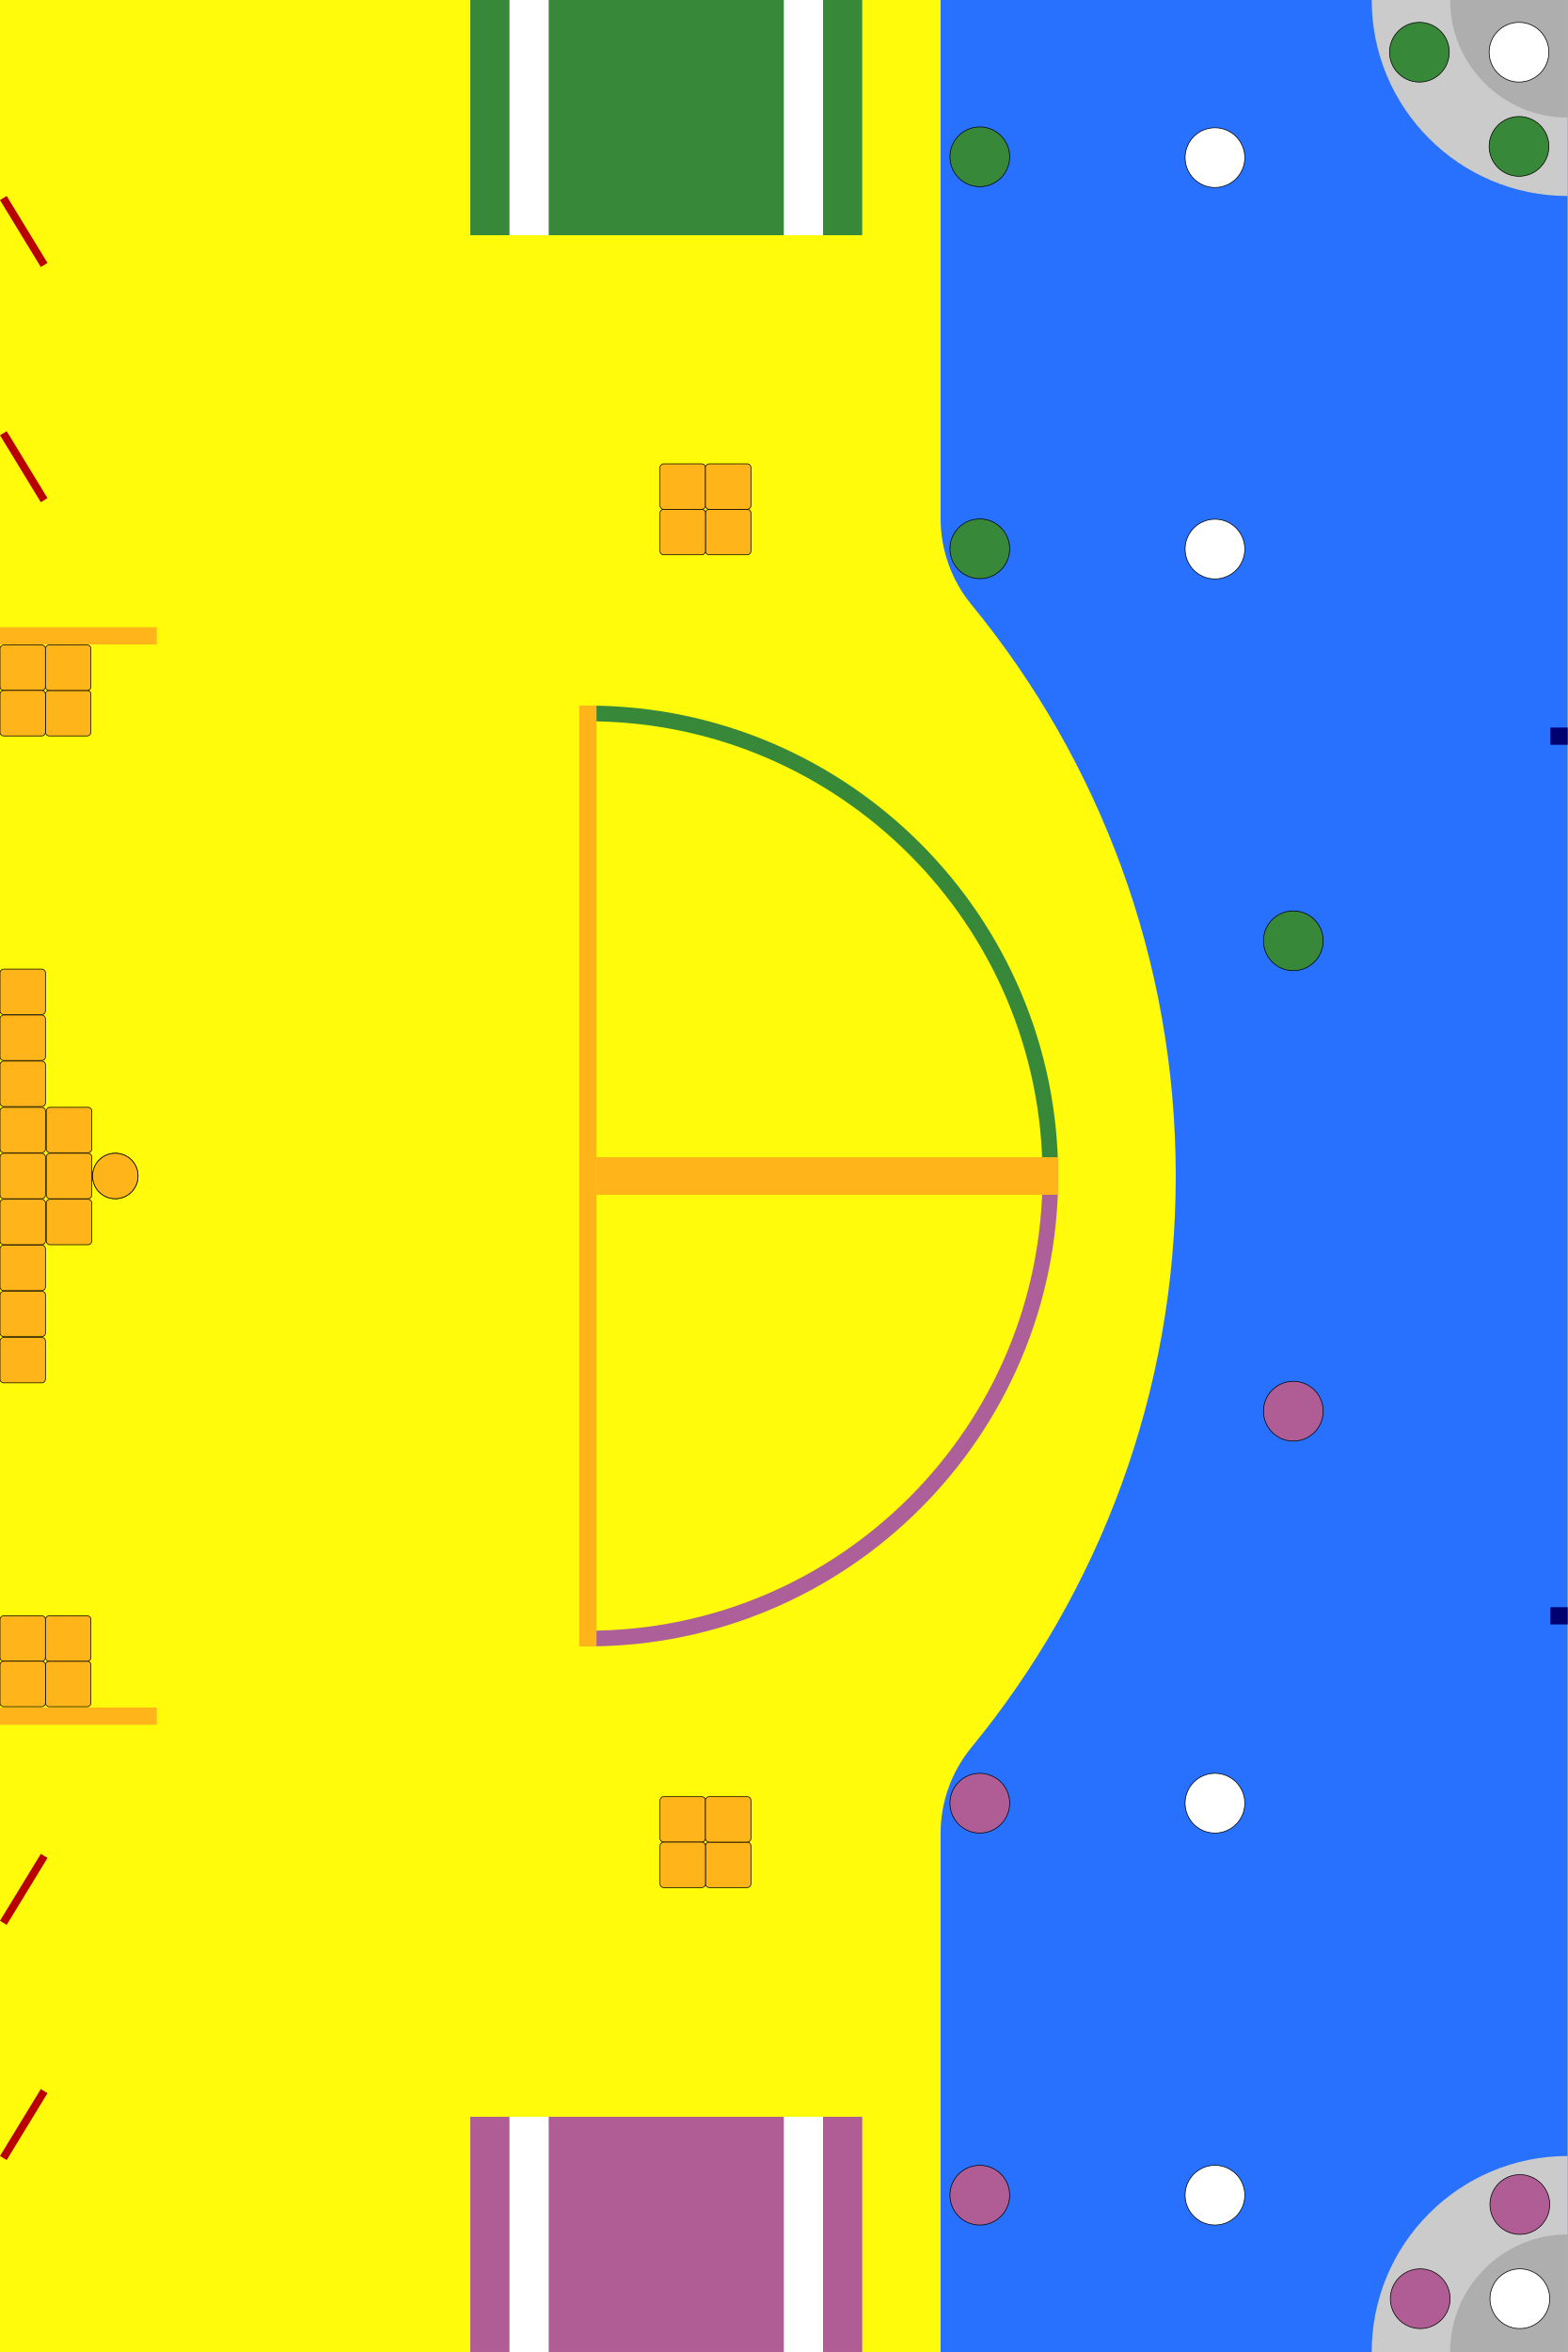
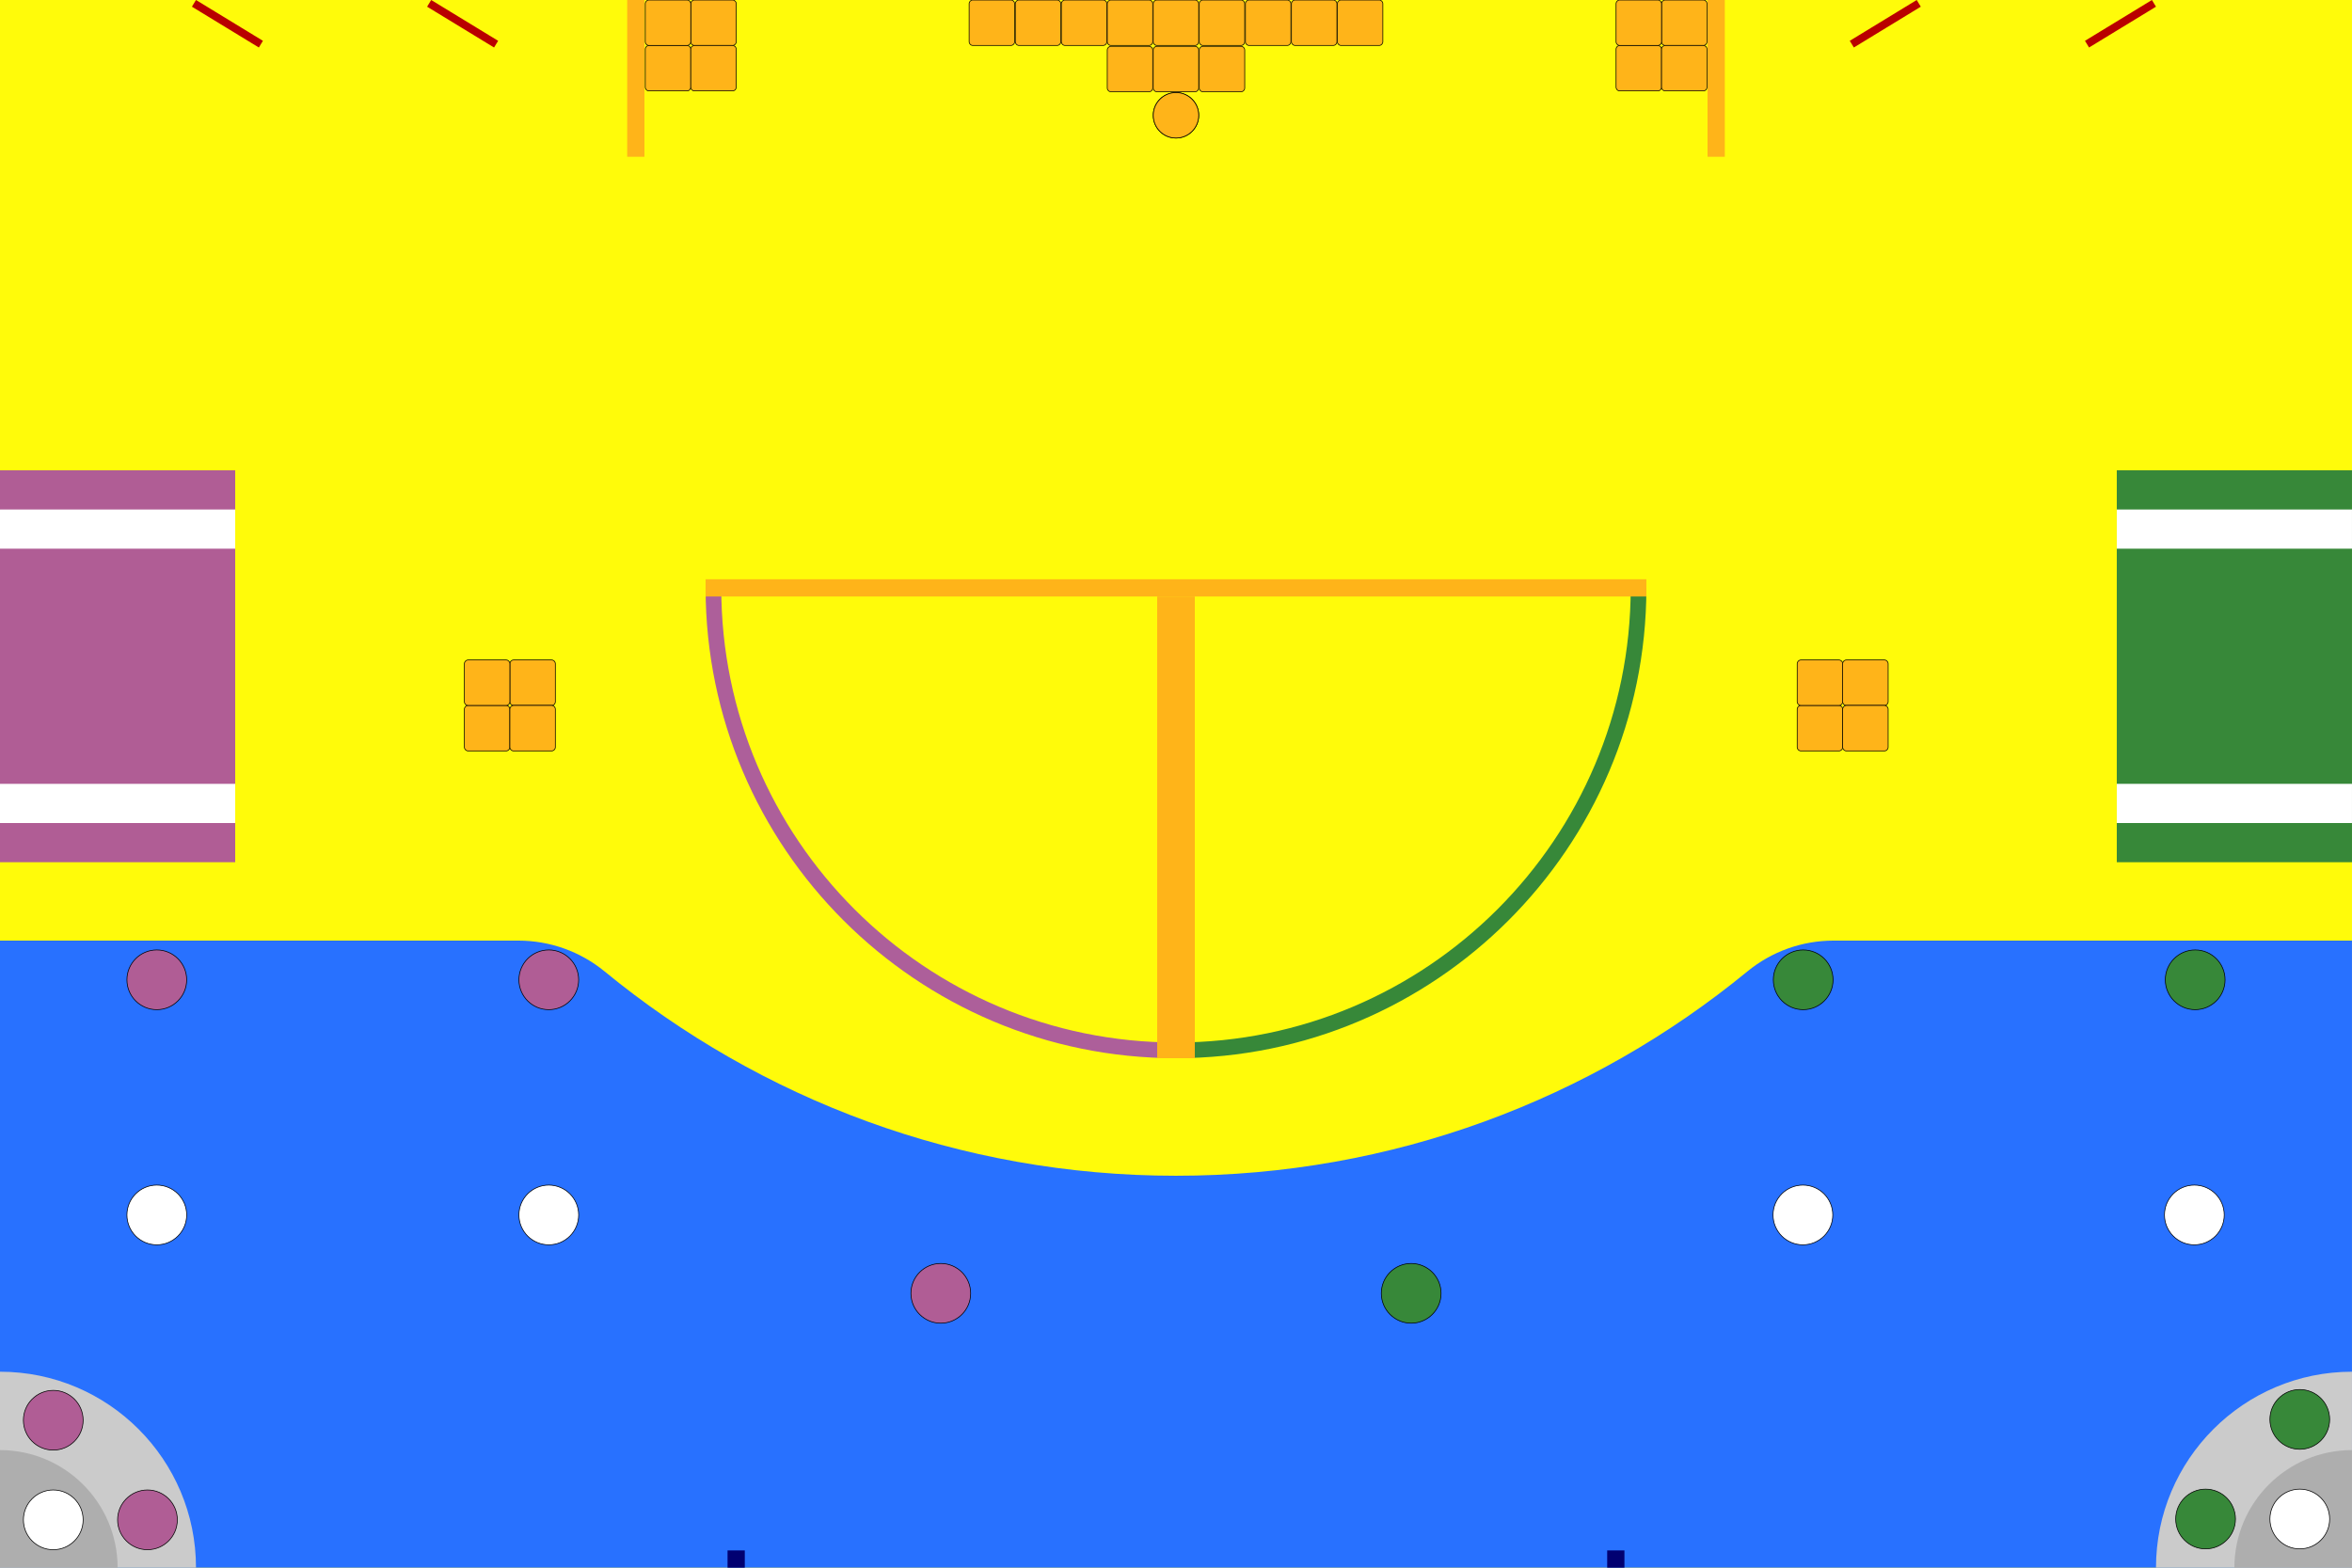
- <svg xmlns="http://www.w3.org/2000/svg" width="100%" height="100%" viewBox="0 0 5670 8504" version="1.1" xml:space="preserve" style="fill-rule:evenodd;clip-rule:evenodd;stroke-linecap:round;stroke-linejoin:round;stroke-miterlimit:1.414;">
-   <rect id="sable" x="0" y="0" width="5669.29" height="8503.94" style="fill:#fffb0a;" />
-   <path id="mer" d="M3512.87,2185.81c-71.965,-87.72 -111.296,-197.674 -111.296,-311.137c-0.002,-503.415 -0.002,-1874.67 -0.002,-1874.67l2267.72,0l0,8503.94l-2267.72,0c0,0 0,-1371.26 0,-1874.67c0,-113.463 39.331,-223.417 111.296,-311.138c461.789,-562.574 739.098,-1282.24 739.098,-2066.16c0,-783.921 -277.309,-1503.58 -739.096,-2066.16Z" style="fill:#2871ff;" />
+ <svg xmlns="http://www.w3.org/2000/svg" width="100%" height="100%" viewBox="0 0 8504 5670" version="1.1" xml:space="preserve" style="fill-rule:evenodd;clip-rule:evenodd;stroke-linecap:round;stroke-linejoin:round;stroke-miterlimit:1.414;">
+   <path id="sable" d="M8503.94,5669.29l0,-5669.29l-8503.94,0l0,5669.29l8503.94,0Z" style="fill:#fffb0a;" />
+   <path id="mer" d="M6318.13,3512.87c87.72,-71.965 197.674,-111.296 311.137,-111.296c503.415,-0.002 1874.67,-0.002 1874.67,-0.002l0,2267.72l-8503.94,0l0,-2267.72c0,0 1371.26,0 1874.67,0c113.463,0 223.417,39.331 311.138,111.296c562.574,461.789 1282.24,739.098 2066.16,739.098c783.921,0 1503.58,-277.309 2066.16,-739.096l0.005,0Z" style="fill:#2871ff;" />
  <g id="serviette violette">
-     <rect x="1700.79" y="7653.54" width="1417.32" height="850.394" style="fill:#b05d95;" />
-     <rect x="1842.52" y="7653.54" width="141.732" height="850.394" style="fill:#fff;" />
-     <rect x="2834.65" y="7653.54" width="141.732" height="850.394" style="fill:#fff;" />
+     <path d="M850.403,3118.11l0,-1417.32l-850.394,0l0,1417.32l850.394,0Z" style="fill:#b05d95;" />
+     <path d="M850.403,1984.25l0,-141.732l-850.394,0l0,141.732l850.394,0Z" style="fill:#fff;" />
+     <path d="M850.403,2976.38l0,-141.732l-850.394,0l0,141.732l850.394,0Z" style="fill:#fff;" />
  </g>
  <g id="serviette verte">
-     <rect x="1700.79" y="0" width="1417.32" height="850.394" style="fill:#378839;" />
-     <rect x="1842.52" y="0" width="141.732" height="850.394" style="fill:#fff;" />
-     <rect x="2834.65" y="0" width="141.732" height="850.394" style="fill:#fff;" />
+     <path d="M8503.94,3118.11l0,-1417.32l-850.394,0l0,1417.32l850.394,0Z" style="fill:#378839;" />
+     <path d="M8503.94,1984.25l0,-141.732l-850.394,0l0,141.732l850.394,0Z" style="fill:#fff;" />
+     <path d="M8503.94,2976.38l0,-141.732l-850.394,0l0,141.732l850.394,0Z" style="fill:#fff;" />
  </g>
-   <rect x="0" y="6173.86" width="566.929" height="62.362" style="fill:#ffb419;" />
-   <rect x="0" y="2267.72" width="566.929" height="62.362" style="fill:#ffb419;" />
+   <path d="M2330.08,566.929l0,-566.929l-62.362,0l0,566.929l62.362,0Z" style="fill:#ffb419;" />
+   <path d="M6236.22,566.929l0,-566.929l-62.362,0l0,566.929l62.362,0Z" style="fill:#ffb419;" />
  <g id="zone chateau">
-     <path d="M3770.08,4251.97c0,-907.401 -736.694,-1644.09 -1644.1,-1644.1l0,-56.693l2.75,0.002c937.428,1.487 1698.04,763.012 1698.04,1700.79l-56.693,0Z" style="fill:#378839;" />
-     <path d="M3770.08,4251.97l56.693,0c-0.051,937.824 -760.641,1699.3 -1698.04,1700.79l-2.75,0.002l0,-56.693c907.371,-0.001 1644.05,-736.645 1644.1,-1644.09Z" style="fill:#ad5f9a;" />
-     <rect x="2094.8" y="2551.18" width="62.362" height="3401.58" style="fill:#ffb419;" />
-     <rect x="2157.16" y="4183.94" width="1669.61" height="136.063" style="fill:#ffb419;" />
+     <path d="M4251.97,3770.08c907.401,0 1644.09,-736.694 1644.1,-1644.1l56.693,0l-0.002,2.75c-1.487,937.428 -763.012,1698.04 -1700.79,1698.04l0,-56.693l-0.001,0.003Z" style="fill:#378839;" />
+     <path d="M4251.97,3770.08l0,56.693c-937.824,-0.051 -1699.3,-760.641 -1700.79,-1698.04l-0.002,-2.75l56.693,0c0.001,907.371 736.645,1644.05 1644.09,1644.1l0.009,-0.003Z" style="fill:#ad5f9a;" />
+     <path d="M5952.76,2157.16l0,-62.362l-3401.58,0l0,62.362l3401.58,0Z" style="fill:#ffb419;" />
+     <path d="M4320,3826.77l0,-1669.61l-136.063,0l0,1669.61l136.063,0Z" style="fill:#ffb419;" />
  </g>
  <g id="rochers">
-     <path d="M5669.29,0l0,708.661c-391.121,0 -708.661,-317.54 -708.661,-708.661l708.661,0Z" style="fill:#cbcbcb;" />
-     <path d="M5669.29,0l0,425.197c-234.672,0 -425.197,-190.524 -425.197,-425.197l425.197,0Z" style="fill:#aeaeae;" />
-     <circle cx="5493.29" cy="529.339" r="108" style="fill:#378839;stroke-width:2.5px;stroke:#000;" />
-     <circle cx="5133.09" cy="188.74" r="108" style="fill:#378839;stroke-width:2.5px;stroke:#000;" />
-     <circle cx="5493.29" cy="188.74" r="108" style="fill:#fff;stroke-width:2.5px;stroke:#000;" />
+     <path d="M8503.94,5669.29l-708.661,0c0,-391.121 317.54,-708.661 708.661,-708.661l0,708.661Z" style="fill:#cbcbcb;" />
+     <path d="M8503.94,5669.29l-425.197,0c0,-234.672 190.524,-425.197 425.197,-425.197l0,425.197Z" style="fill:#aeaeae;" />
+     <path d="M8082.6,5493.29c0,59.607 -48.393,108 -108,108c-59.607,0 -108,-48.393 -108,-108c0,-59.607 48.393,-108 108,-108c59.607,0 108,48.393 108,108Z" style="fill:#378839;stroke-width:2.5px;stroke:#000;" />
+     <path d="M8423.2,5133.09c0,59.607 -48.393,108 -108,108c-59.607,0 -108,-48.393 -108,-108c0,-59.607 48.393,-108 108,-108c59.607,0 108,48.393 108,108Z" style="fill:#378839;stroke-width:2.5px;stroke:#000;" />
+     <path d="M8423.2,5493.29c0,59.607 -48.393,108 -108,108c-59.607,0 -108,-48.393 -108,-108c0,-59.607 48.393,-108 108,-108c59.607,0 108,48.393 108,108Z" style="fill:#fff;stroke-width:2.5px;stroke:#000;" />
  </g>
  <g id="rochers1">
-     <path d="M5669.29,8503.94l0,-708.661c-391.121,0 -708.661,317.54 -708.661,708.661l708.661,0Z" style="fill:#cbcbcb;" />
-     <path d="M5669.29,8503.94l0,-425.197c-234.672,0 -425.197,190.524 -425.197,425.197l425.197,0Z" style="fill:#aeaeae;" />
-     <circle cx="5496.29" cy="7970.74" r="108" style="fill:#b05d95;stroke-width:2.5px;stroke:#000;" />
-     <circle cx="5136.09" cy="8311.34" r="108" style="fill:#b05d95;stroke-width:2.5px;stroke:#000;" />
-     <circle cx="5496.29" cy="8311.34" r="108" style="fill:#fff;stroke-width:2.5px;stroke:#000;" />
+     <path d="M0.003,5669.29l708.661,0c0,-391.121 -317.54,-708.661 -708.661,-708.661l0,708.661Z" style="fill:#cbcbcb;" />
+     <path d="M0.003,5669.29l425.197,0c0,-234.672 -190.524,-425.197 -425.197,-425.197l0,425.197Z" style="fill:#aeaeae;" />
+     <path d="M641.203,5496.29c0,59.607 -48.393,108 -108,108c-59.607,0 -108,-48.393 -108,-108c0,-59.607 48.393,-108 108,-108c59.607,0 108,48.393 108,108Z" style="fill:#b05d95;stroke-width:2.5px;stroke:#000;" />
+     <path d="M300.603,5136.09c0,59.607 -48.393,108 -108,108c-59.607,0 -108,-48.393 -108,-108c0,-59.607 48.393,-108 108,-108c59.607,0 108,48.393 108,108Z" style="fill:#b05d95;stroke-width:2.5px;stroke:#000;" />
+     <path d="M300.603,5496.29c0,59.607 -48.393,108 -108,108c-59.607,0 -108,-48.393 -108,-108c0,-59.607 48.393,-108 108,-108c59.607,0 108,48.393 108,108Z" style="fill:#fff;stroke-width:2.5px;stroke:#000;" />
  </g>
-   <rect x="5606.93" y="5811.02" width="62.362" height="62.362" style="fill:#010071;" />
-   <rect x="5606.93" y="2630.55" width="62.362" height="62.362" style="fill:#010071;" />
+   <path d="M2692.92,5669.29l0,-62.362l-62.362,0l0,62.362l62.362,0Z" style="fill:#010071;" />
+   <path d="M5873.39,5669.29l0,-62.362l-62.362,0l0,62.362l62.362,0Z" style="fill:#010071;" />
  <g id="portes">
-     <path d="M171.783,7568.02l-24.202,-14.758l-147.581,242.017l24.202,14.758l147.581,-242.017Z" style="fill:#b90000;" />
-     <path d="M171.783,6717.62l-24.202,-14.758l-147.581,242.016l24.202,14.758l147.581,-242.016Z" style="fill:#b90000;" />
+     <path d="M935.923,171.783l14.758,-24.202l-242.017,-147.581l-14.758,24.202l242.017,147.581Z" style="fill:#b90000;" />
+     <path d="M1786.32,171.783l14.758,-24.202l-242.016,-147.581l-14.758,24.202l242.016,147.581Z" style="fill:#b90000;" />
  </g>
  <g id="cubes">
    <g id="cubes1">
-       <path d="M164.409,5855.54c0,-7.474 -6.068,-13.542 -13.542,-13.542l-137.325,0c-7.474,0 -13.542,6.068 -13.542,13.542l0,137.325c0,7.474 6.068,13.542 13.542,13.542l137.325,0c7.474,0 13.542,-6.068 13.542,-13.542l0,-137.325Z" style="fill:#ffb419;stroke-width:2.5px;stroke:#000;" />
-       <path d="M328.819,6019.95c0,-7.474 -6.068,-13.542 -13.542,-13.542l-137.326,0c-7.474,0 -13.542,6.068 -13.542,13.542l0,137.326c0,7.474 6.068,13.542 13.542,13.542l137.326,0c7.474,0 13.542,-6.068 13.542,-13.542l0,-137.326Z" style="fill:#ffb419;stroke-width:2.5px;stroke:#000;" />
-       <path d="M164.409,6019.95c0,-7.474 -6.068,-13.542 -13.542,-13.542l-137.325,0c-7.474,0 -13.542,6.068 -13.542,13.542l0,137.326c0,7.474 6.068,13.542 13.542,13.542l137.325,0c7.474,0 13.542,-6.068 13.542,-13.542l0,-137.326Z" style="fill:#ffb419;stroke-width:2.5px;stroke:#000;" />
-       <path d="M328.819,5855.54c0,-7.474 -6.068,-13.542 -13.542,-13.542l-137.326,0c-7.474,0 -13.542,6.068 -13.542,13.542l0,137.325c0,7.474 6.068,13.542 13.542,13.542l137.326,0c7.474,0 13.542,-6.068 13.542,-13.542l0,-137.325Z" style="fill:#ffb419;stroke-width:2.5px;stroke:#000;" />
+       <path d="M2648.4,164.409c7.474,0 13.542,-6.068 13.542,-13.542l0,-137.325c0,-7.474 -6.068,-13.542 -13.542,-13.542l-137.325,0c-7.474,0 -13.542,6.068 -13.542,13.542l0,137.325c0,7.474 6.068,13.542 13.542,13.542l137.325,0Z" style="fill:#ffb419;stroke-width:2.5px;stroke:#000;" />
+       <path d="M2483.99,328.819c7.474,0 13.542,-6.068 13.542,-13.542l0,-137.326c0,-7.474 -6.068,-13.542 -13.542,-13.542l-137.326,0c-7.474,0 -13.542,6.068 -13.542,13.542l0,137.326c0,7.474 6.068,13.542 13.542,13.542l137.326,0Z" style="fill:#ffb419;stroke-width:2.5px;stroke:#000;" />
+       <path d="M2483.99,164.409c7.474,0 13.542,-6.068 13.542,-13.542l0,-137.325c0,-7.474 -6.068,-13.542 -13.542,-13.542l-137.326,0c-7.474,0 -13.542,6.068 -13.542,13.542l0,137.325c0,7.474 6.068,13.542 13.542,13.542l137.326,0Z" style="fill:#ffb419;stroke-width:2.5px;stroke:#000;" />
+       <path d="M2648.4,328.819c7.474,0 13.542,-6.068 13.542,-13.542l0,-137.326c0,-7.474 -6.068,-13.542 -13.542,-13.542l-137.325,0c-7.474,0 -13.542,6.068 -13.542,13.542l0,137.326c0,7.474 6.068,13.542 13.542,13.542l137.325,0Z" style="fill:#ffb419;stroke-width:2.5px;stroke:#000;" />
    </g>
    <g id="cubes2">
-       <path d="M2551.18,1690.65c0,-7.474 -6.068,-13.542 -13.542,-13.542l-137.325,0c-7.474,0 -13.542,6.068 -13.542,13.542l0,137.326c0,7.474 6.068,13.542 13.542,13.542l137.325,0c7.474,0 13.542,-6.068 13.542,-13.542l0,-137.326Z" style="fill:#ffb419;stroke-width:2.5px;stroke:#000;" />
-       <path d="M2715.59,1855.06c0,-7.474 -6.068,-13.542 -13.542,-13.542l-137.326,0c-7.474,0 -13.542,6.068 -13.542,13.542l0,137.325c0,7.474 6.068,13.542 13.542,13.542l137.326,0c7.474,0 13.542,-6.068 13.542,-13.542l0,-137.325Z" style="fill:#ffb419;stroke-width:2.5px;stroke:#000;" />
-       <path d="M2551.18,1855.06c0,-7.474 -6.068,-13.542 -13.542,-13.542l-137.325,0c-7.474,0 -13.542,6.068 -13.542,13.542l0,137.325c0,7.474 6.068,13.542 13.542,13.542l137.325,0c7.474,0 13.542,-6.068 13.542,-13.542l0,-137.325Z" style="fill:#ffb419;stroke-width:2.5px;stroke:#000;" />
-       <path d="M2715.59,1690.65c0,-7.474 -6.068,-13.542 -13.542,-13.542l-137.326,0c-7.474,0 -13.542,6.068 -13.542,13.542l0,137.326c0,7.474 6.068,13.542 13.542,13.542l137.326,0c7.474,0 13.542,-6.068 13.542,-13.542l0,-137.326Z" style="fill:#ffb419;stroke-width:2.5px;stroke:#000;" />
+       <path d="M6813.29,2551.18c7.474,0 13.542,-6.068 13.542,-13.542l0,-137.325c0,-7.474 -6.068,-13.542 -13.542,-13.542l-137.326,0c-7.474,0 -13.542,6.068 -13.542,13.542l0,137.325c0,7.474 6.068,13.542 13.542,13.542l137.326,0Z" style="fill:#ffb419;stroke-width:2.5px;stroke:#000;" />
+       <path d="M6648.88,2715.59c7.474,0 13.542,-6.068 13.542,-13.542l0,-137.326c0,-7.474 -6.068,-13.542 -13.542,-13.542l-137.325,0c-7.474,0 -13.542,6.068 -13.542,13.542l0,137.326c0,7.474 6.068,13.542 13.542,13.542l137.325,0Z" style="fill:#ffb419;stroke-width:2.5px;stroke:#000;" />
+       <path d="M6648.88,2551.18c7.474,0 13.542,-6.068 13.542,-13.542l0,-137.325c0,-7.474 -6.068,-13.542 -13.542,-13.542l-137.325,0c-7.474,0 -13.542,6.068 -13.542,13.542l0,137.325c0,7.474 6.068,13.542 13.542,13.542l137.325,0Z" style="fill:#ffb419;stroke-width:2.5px;stroke:#000;" />
+       <path d="M6813.29,2715.59c7.474,0 13.542,-6.068 13.542,-13.542l0,-137.326c0,-7.474 -6.068,-13.542 -13.542,-13.542l-137.326,0c-7.474,0 -13.542,6.068 -13.542,13.542l0,137.326c0,7.474 6.068,13.542 13.542,13.542l137.326,0Z" style="fill:#ffb419;stroke-width:2.5px;stroke:#000;" />
    </g>
    <g id="cubes3">
-       <path d="M2551.18,6509.55c0,-7.474 -6.068,-13.542 -13.542,-13.542l-137.325,0c-7.474,0 -13.542,6.068 -13.542,13.542l0,137.325c0,7.474 6.068,13.542 13.542,13.542l137.325,0c7.474,0 13.542,-6.068 13.542,-13.542l0,-137.325Z" style="fill:#ffb419;stroke-width:2.5px;stroke:#000;" />
-       <path d="M2715.59,6673.96c0,-7.474 -6.068,-13.542 -13.542,-13.542l-137.326,0c-7.474,0 -13.542,6.068 -13.542,13.542l0,137.326c0,7.474 6.068,13.542 13.542,13.542l137.326,0c7.474,0 13.542,-6.068 13.542,-13.542l0,-137.326Z" style="fill:#ffb419;stroke-width:2.5px;stroke:#000;" />
-       <path d="M2551.18,6673.96c0,-7.474 -6.068,-13.542 -13.542,-13.542l-137.325,0c-7.474,0 -13.542,6.068 -13.542,13.542l0,137.326c0,7.474 6.068,13.542 13.542,13.542l137.325,0c7.474,0 13.542,-6.068 13.542,-13.542l0,-137.326Z" style="fill:#ffb419;stroke-width:2.5px;stroke:#000;" />
-       <path d="M2715.59,6509.55c0,-7.474 -6.068,-13.542 -13.542,-13.542l-137.326,0c-7.474,0 -13.542,6.068 -13.542,13.542l0,137.325c0,7.474 6.068,13.542 13.542,13.542l137.326,0c7.474,0 13.542,-6.068 13.542,-13.542l0,-137.325Z" style="fill:#ffb419;stroke-width:2.5px;stroke:#000;" />
+       <path d="M1994.39,2551.18c7.474,0 13.542,-6.068 13.542,-13.542l0,-137.325c0,-7.474 -6.068,-13.542 -13.542,-13.542l-137.325,0c-7.474,0 -13.542,6.068 -13.542,13.542l0,137.325c0,7.474 6.068,13.542 13.542,13.542l137.325,0Z" style="fill:#ffb419;stroke-width:2.5px;stroke:#000;" />
+       <path d="M1829.98,2715.59c7.474,0 13.542,-6.068 13.542,-13.542l0,-137.326c0,-7.474 -6.068,-13.542 -13.542,-13.542l-137.326,0c-7.474,0 -13.542,6.068 -13.542,13.542l0,137.326c0,7.474 6.068,13.542 13.542,13.542l137.326,0Z" style="fill:#ffb419;stroke-width:2.5px;stroke:#000;" />
+       <path d="M1829.98,2551.18c7.474,0 13.542,-6.068 13.542,-13.542l0,-137.325c0,-7.474 -6.068,-13.542 -13.542,-13.542l-137.326,0c-7.474,0 -13.542,6.068 -13.542,13.542l0,137.325c0,7.474 6.068,13.542 13.542,13.542l137.326,0Z" style="fill:#ffb419;stroke-width:2.5px;stroke:#000;" />
+       <path d="M1994.39,2715.59c7.474,0 13.542,-6.068 13.542,-13.542l0,-137.326c0,-7.474 -6.068,-13.542 -13.542,-13.542l-137.325,0c-7.474,0 -13.542,6.068 -13.542,13.542l0,137.326c0,7.474 6.068,13.542 13.542,13.542l137.325,0Z" style="fill:#ffb419;stroke-width:2.5px;stroke:#000;" />
    </g>
    <g id="cubes4">
-       <path d="M164.409,2345.54c0,-7.474 -6.068,-13.542 -13.542,-13.542l-137.325,0c-7.474,0 -13.542,6.068 -13.542,13.542l0,137.325c0,7.474 6.068,13.542 13.542,13.542l137.325,0c7.474,0 13.542,-6.068 13.542,-13.542l0,-137.325Z" style="fill:#ffb419;stroke-width:2.5px;stroke:#000;" />
-       <path d="M328.819,2509.95c0,-7.474 -6.068,-13.542 -13.542,-13.542l-137.326,0c-7.474,0 -13.542,6.068 -13.542,13.542l0,137.326c0,7.474 6.068,13.542 13.542,13.542l137.326,0c7.474,0 13.542,-6.068 13.542,-13.542l0,-137.326Z" style="fill:#ffb419;stroke-width:2.5px;stroke:#000;" />
-       <path d="M164.409,2509.95c0,-7.474 -6.068,-13.542 -13.542,-13.542l-137.325,0c-7.474,0 -13.542,6.068 -13.542,13.542l0,137.326c0,7.474 6.068,13.542 13.542,13.542l137.325,0c7.474,0 13.542,-6.068 13.542,-13.542l0,-137.326Z" style="fill:#ffb419;stroke-width:2.5px;stroke:#000;" />
-       <path d="M328.819,2345.54c0,-7.474 -6.068,-13.542 -13.542,-13.542l-137.326,0c-7.474,0 -13.542,6.068 -13.542,13.542l0,137.325c0,7.474 6.068,13.542 13.542,13.542l137.326,0c7.474,0 13.542,-6.068 13.542,-13.542l0,-137.325Z" style="fill:#ffb419;stroke-width:2.5px;stroke:#000;" />
+       <path d="M6158.4,164.409c7.474,0 13.542,-6.068 13.542,-13.542l0,-137.325c0,-7.474 -6.068,-13.542 -13.542,-13.542l-137.325,0c-7.474,0 -13.542,6.068 -13.542,13.542l0,137.325c0,7.474 6.068,13.542 13.542,13.542l137.325,0Z" style="fill:#ffb419;stroke-width:2.5px;stroke:#000;" />
+       <path d="M5993.99,328.819c7.474,0 13.542,-6.068 13.542,-13.542l0,-137.326c0,-7.474 -6.068,-13.542 -13.542,-13.542l-137.326,0c-7.474,0 -13.542,6.068 -13.542,13.542l0,137.326c0,7.474 6.068,13.542 13.542,13.542l137.326,0Z" style="fill:#ffb419;stroke-width:2.5px;stroke:#000;" />
+       <path d="M5993.99,164.409c7.474,0 13.542,-6.068 13.542,-13.542l0,-137.325c0,-7.474 -6.068,-13.542 -13.542,-13.542l-137.326,0c-7.474,0 -13.542,6.068 -13.542,13.542l0,137.325c0,7.474 6.068,13.542 13.542,13.542l137.326,0Z" style="fill:#ffb419;stroke-width:2.5px;stroke:#000;" />
+       <path d="M6158.4,328.819c7.474,0 13.542,-6.068 13.542,-13.542l0,-137.326c0,-7.474 -6.068,-13.542 -13.542,-13.542l-137.325,0c-7.474,0 -13.542,6.068 -13.542,13.542l0,137.326c0,7.474 6.068,13.542 13.542,13.542l137.325,0Z" style="fill:#ffb419;stroke-width:2.5px;stroke:#000;" />
    </g>
    <g id="cubes5">
-       <circle cx="417" cy="4251.97" r="82.205" style="fill:#ffb419;stroke-width:2.5px;stroke:#000;" />
-       <circle cx="417" cy="4251.97" r="82.205" style="fill:#ffb419;stroke-width:2.5px;stroke:#000;" />
-       <path d="M164.409,3683.6c0,-7.474 -6.068,-13.542 -13.542,-13.542l-137.325,0c-7.474,0 -13.542,6.068 -13.542,13.542l0,137.325c0,7.475 6.068,13.543 13.542,13.543l137.325,0c7.474,0 13.542,-6.068 13.542,-13.543l0,-137.325Z" style="fill:#ffb419;stroke-width:2.5px;stroke:#000;" />
-       <path d="M164.409,4515.6c0,-7.474 -6.068,-13.542 -13.542,-13.542l-137.325,0c-7.474,0 -13.542,6.068 -13.542,13.542l0,137.325c0,7.475 6.068,13.543 13.542,13.543l137.325,0c7.474,0 13.542,-6.068 13.542,-13.543l0,-137.325Z" style="fill:#ffb419;stroke-width:2.5px;stroke:#000;" />
-       <path d="M164.409,4017.01c0,-7.475 -6.068,-13.542 -13.542,-13.542l-137.325,0c-7.474,0 -13.542,6.067 -13.542,13.542l0,137.325c0,7.474 6.068,13.542 13.542,13.542l137.325,0c7.474,0 13.542,-6.068 13.542,-13.542l0,-137.325Z" style="fill:#ffb419;stroke-width:2.5px;stroke:#000;" />
-       <path d="M331.819,4017.01c0,-7.475 -6.068,-13.542 -13.542,-13.542l-137.326,0c-7.474,0 -13.542,6.067 -13.542,13.542l0,137.325c0,7.474 6.068,13.542 13.542,13.542l137.326,0c7.474,0 13.542,-6.068 13.542,-13.542l0,-137.325Z" style="fill:#ffb419;stroke-width:2.5px;stroke:#000;" />
-       <path d="M164.409,4183.42c0,-7.474 -6.068,-13.542 -13.542,-13.542l-137.325,0c-7.474,0 -13.542,6.068 -13.542,13.542l0,137.325c0,7.474 6.068,13.542 13.542,13.542l137.325,0c7.474,0 13.542,-6.068 13.542,-13.542l0,-137.325Z" style="fill:#ffb419;stroke-width:2.5px;stroke:#000;" />
-       <path d="M331.819,4183.42c0,-7.474 -6.068,-13.542 -13.542,-13.542l-137.326,0c-7.474,0 -13.542,6.068 -13.542,13.542l0,137.325c0,7.474 6.068,13.542 13.542,13.542l137.326,0c7.474,0 13.542,-6.068 13.542,-13.542l0,-137.325Z" style="fill:#ffb419;stroke-width:2.5px;stroke:#000;" />
-       <path d="M164.409,4849.01c0,-7.475 -6.068,-13.542 -13.542,-13.542l-137.325,0c-7.474,0 -13.542,6.067 -13.542,13.542l0,137.325c0,7.474 6.068,13.542 13.542,13.542l137.325,0c7.474,0 13.542,-6.068 13.542,-13.542l0,-137.325Z" style="fill:#ffb419;stroke-width:2.5px;stroke:#000;" />
-       <path d="M164.409,3850.01c0,-7.475 -6.068,-13.542 -13.542,-13.542l-137.325,0c-7.474,0 -13.542,6.067 -13.542,13.542l0,137.325c0,7.474 6.068,13.542 13.542,13.542l137.325,0c7.474,0 13.542,-6.068 13.542,-13.542l0,-137.325Z" style="fill:#ffb419;stroke-width:2.5px;stroke:#000;" />
-       <path d="M164.409,4682.01c0,-7.475 -6.068,-13.542 -13.542,-13.542l-137.325,0c-7.474,0 -13.542,6.067 -13.542,13.542l0,137.325c0,7.474 6.068,13.542 13.542,13.542l137.325,0c7.474,0 13.542,-6.068 13.542,-13.542l0,-137.325Z" style="fill:#ffb419;stroke-width:2.5px;stroke:#000;" />
-       <path d="M164.409,3517.6c0,-7.474 -6.068,-13.542 -13.542,-13.542l-137.325,0c-7.474,0 -13.542,6.068 -13.542,13.542l0,137.325c0,7.475 6.068,13.543 13.542,13.543l137.325,0c7.474,0 13.542,-6.068 13.542,-13.543l0,-137.325Z" style="fill:#ffb419;stroke-width:2.5px;stroke:#000;" />
-       <path d="M164.409,4349.6c0,-7.474 -6.068,-13.542 -13.542,-13.542l-137.325,0c-7.474,0 -13.542,6.068 -13.542,13.542l0,137.325c0,7.475 6.068,13.543 13.542,13.543l137.325,0c7.474,0 13.542,-6.068 13.542,-13.543l0,-137.325Z" style="fill:#ffb419;stroke-width:2.5px;stroke:#000;" />
-       <path d="M331.819,4349.6c0,-7.474 -6.068,-13.542 -13.542,-13.542l-137.326,0c-7.474,0 -13.542,6.068 -13.542,13.542l0,137.325c0,7.475 6.068,13.543 13.542,13.543l137.326,0c7.474,0 13.542,-6.068 13.542,-13.543l0,-137.325Z" style="fill:#ffb419;stroke-width:2.5px;stroke:#000;" />
+       <path d="M4334.18,417c0,45.37 -36.835,82.205 -82.205,82.205c-45.37,0 -82.205,-36.835 -82.205,-82.205c0,-45.37 36.835,-82.205 82.205,-82.205c45.37,0 82.205,36.835 82.205,82.205Z" style="fill:#ffb419;stroke-width:2.5px;stroke:#000;" />
+       <path d="M4334.18,417c0,45.37 -36.835,82.205 -82.205,82.205c-45.37,0 -82.205,-36.835 -82.205,-82.205c0,-45.37 36.835,-82.205 82.205,-82.205c45.37,0 82.205,36.835 82.205,82.205Z" style="fill:#ffb419;stroke-width:2.5px;stroke:#000;" />
+       <path d="M4820.34,164.409c7.474,0 13.542,-6.068 13.542,-13.542l0,-137.325c0,-7.474 -6.068,-13.542 -13.542,-13.542l-137.325,0c-7.475,0 -13.543,6.068 -13.543,13.542l0,137.325c0,7.474 6.068,13.542 13.543,13.542l137.325,0Z" style="fill:#ffb419;stroke-width:2.5px;stroke:#000;" />
+       <path d="M3988.34,164.409c7.474,0 13.542,-6.068 13.542,-13.542l0,-137.325c0,-7.474 -6.068,-13.542 -13.542,-13.542l-137.325,0c-7.475,0 -13.543,6.068 -13.543,13.542l0,137.325c0,7.474 6.068,13.542 13.543,13.542l137.325,0Z" style="fill:#ffb419;stroke-width:2.5px;stroke:#000;" />
+       <path d="M4486.93,164.409c7.475,0 13.542,-6.068 13.542,-13.542l0,-137.325c0,-7.474 -6.067,-13.542 -13.542,-13.542l-137.325,0c-7.474,0 -13.542,6.068 -13.542,13.542l0,137.325c0,7.474 6.068,13.542 13.542,13.542l137.325,0Z" style="fill:#ffb419;stroke-width:2.5px;stroke:#000;" />
+       <path d="M4486.93,331.819c7.475,0 13.542,-6.068 13.542,-13.542l0,-137.326c0,-7.474 -6.067,-13.542 -13.542,-13.542l-137.325,0c-7.474,0 -13.542,6.068 -13.542,13.542l0,137.326c0,7.474 6.068,13.542 13.542,13.542l137.325,0Z" style="fill:#ffb419;stroke-width:2.5px;stroke:#000;" />
+       <path d="M4320.52,164.409c7.474,0 13.542,-6.068 13.542,-13.542l0,-137.325c0,-7.474 -6.068,-13.542 -13.542,-13.542l-137.325,0c-7.474,0 -13.542,6.068 -13.542,13.542l0,137.325c0,7.474 6.068,13.542 13.542,13.542l137.325,0Z" style="fill:#ffb419;stroke-width:2.5px;stroke:#000;" />
+       <path d="M4320.52,331.819c7.474,0 13.542,-6.068 13.542,-13.542l0,-137.326c0,-7.474 -6.068,-13.542 -13.542,-13.542l-137.325,0c-7.474,0 -13.542,6.068 -13.542,13.542l0,137.326c0,7.474 6.068,13.542 13.542,13.542l137.325,0Z" style="fill:#ffb419;stroke-width:2.5px;stroke:#000;" />
+       <path d="M3654.93,164.409c7.475,0 13.542,-6.068 13.542,-13.542l0,-137.325c0,-7.474 -6.067,-13.542 -13.542,-13.542l-137.325,0c-7.474,0 -13.542,6.068 -13.542,13.542l0,137.325c0,7.474 6.068,13.542 13.542,13.542l137.325,0Z" style="fill:#ffb419;stroke-width:2.5px;stroke:#000;" />
+       <path d="M4653.93,164.409c7.475,0 13.542,-6.068 13.542,-13.542l0,-137.325c0,-7.474 -6.067,-13.542 -13.542,-13.542l-137.325,0c-7.474,0 -13.542,6.068 -13.542,13.542l0,137.325c0,7.474 6.068,13.542 13.542,13.542l137.325,0Z" style="fill:#ffb419;stroke-width:2.5px;stroke:#000;" />
+       <path d="M3821.93,164.409c7.475,0 13.542,-6.068 13.542,-13.542l0,-137.325c0,-7.474 -6.067,-13.542 -13.542,-13.542l-137.325,0c-7.474,0 -13.542,6.068 -13.542,13.542l0,137.325c0,7.474 6.068,13.542 13.542,13.542l137.325,0Z" style="fill:#ffb419;stroke-width:2.5px;stroke:#000;" />
+       <path d="M4986.34,164.409c7.474,0 13.542,-6.068 13.542,-13.542l0,-137.325c0,-7.474 -6.068,-13.542 -13.542,-13.542l-137.325,0c-7.475,0 -13.543,6.068 -13.543,13.542l0,137.325c0,7.474 6.068,13.542 13.543,13.542l137.325,0Z" style="fill:#ffb419;stroke-width:2.5px;stroke:#000;" />
+       <path d="M4154.34,164.409c7.474,0 13.542,-6.068 13.542,-13.542l0,-137.325c0,-7.474 -6.068,-13.542 -13.542,-13.542l-137.325,0c-7.475,0 -13.543,6.068 -13.543,13.542l0,137.325c0,7.474 6.068,13.542 13.543,13.542l137.325,0Z" style="fill:#ffb419;stroke-width:2.5px;stroke:#000;" />
+       <path d="M4154.34,331.819c7.474,0 13.542,-6.068 13.542,-13.542l0,-137.326c0,-7.474 -6.068,-13.542 -13.542,-13.542l-137.325,0c-7.475,0 -13.543,6.068 -13.543,13.542l0,137.326c0,7.474 6.068,13.542 13.543,13.542l137.325,0Z" style="fill:#ffb419;stroke-width:2.5px;stroke:#000;" />
    </g>
  </g>
  <g id="portes1">
-     <path d="M171.783,950.678l-24.202,14.758l-147.581,-242.016l24.202,-14.759l147.581,242.017Z" style="fill:#b90000;" />
-     <path d="M171.783,1801.07l-24.202,14.759l-147.581,-242.017l24.202,-14.758l147.581,242.016Z" style="fill:#b90000;" />
+     <path d="M7553.27,171.783l-14.758,-24.202l242.016,-147.581l14.759,24.202l-242.017,147.581Z" style="fill:#b90000;" />
+     <path d="M6702.87,171.783l-14.759,-24.202l242.017,-147.581l14.758,24.202l-242.016,147.581Z" style="fill:#b90000;" />
  </g>
  <g>
-     <circle cx="3543.31" cy="7937.01" r="108" style="fill:#b05d95;stroke-width:2.5px;stroke:#000;" />
-     <circle cx="4677.16" cy="5102.36" r="108" style="fill:#b05d95;stroke-width:2.5px;stroke:#000;" />
-     <circle cx="4677.16" cy="3401.58" r="108" style="fill:#378839;stroke-width:2.5px;stroke:#000;" />
-     <circle cx="3543.31" cy="6519.69" r="108" style="fill:#b05d95;stroke-width:2.5px;stroke:#000;" />
-     <circle cx="4393.7" cy="7937.01" r="108" style="fill:#fff;stroke-width:2.5px;stroke:#000;" />
-     <circle cx="4393.7" cy="6519.69" r="108" style="fill:#fff;stroke-width:2.5px;stroke:#000;" />
-     <circle cx="3543.31" cy="1984.25" r="108" style="fill:#378839;stroke-width:2.5px;stroke:#000;" />
-     <circle cx="3543.31" cy="566.929" r="108" style="fill:#378839;stroke-width:2.5px;stroke:#000;" />
-     <circle cx="4393.7" cy="1985.25" r="108" style="fill:#fff;stroke-width:2.5px;stroke:#000;" />
-     <circle cx="4393.7" cy="569.929" r="108" style="fill:#fff;stroke-width:2.5px;stroke:#000;" />
+     <path d="M674.933,3543.31c0,59.607 -48.393,108 -108,108c-59.607,0 -108,-48.393 -108,-108c0,-59.607 48.393,-108 108,-108c59.607,0 108,48.393 108,108Z" style="fill:#b05d95;stroke-width:2.5px;stroke:#000;" />
+     <path d="M3509.58,4677.16c0,59.607 -48.393,108 -108,108c-59.607,0 -108,-48.393 -108,-108c0,-59.607 48.393,-108 108,-108c59.607,0 108,48.393 108,108Z" style="fill:#b05d95;stroke-width:2.5px;stroke:#000;" />
+     <path d="M5210.36,4677.16c0,59.607 -48.393,108 -108,108c-59.607,0 -108,-48.393 -108,-108c0,-59.607 48.393,-108 108,-108c59.607,0 108,48.393 108,108Z" style="fill:#378839;stroke-width:2.5px;stroke:#000;" />
+     <path d="M2092.25,3543.31c0,59.607 -48.393,108 -108,108c-59.607,0 -108,-48.393 -108,-108c0,-59.607 48.393,-108 108,-108c59.607,0 108,48.393 108,108Z" style="fill:#b05d95;stroke-width:2.5px;stroke:#000;" />
+     <path d="M674.933,4393.7c0,59.607 -48.393,108 -108,108c-59.607,0 -108,-48.393 -108,-108c0,-59.607 48.393,-108 108,-108c59.607,0 108,48.393 108,108Z" style="fill:#fff;stroke-width:2.5px;stroke:#000;" />
+     <path d="M2092.25,4393.7c0,59.607 -48.393,108 -108,108c-59.607,0 -108,-48.393 -108,-108c0,-59.607 48.393,-108 108,-108c59.607,0 108,48.393 108,108Z" style="fill:#fff;stroke-width:2.5px;stroke:#000;" />
+     <path d="M6627.69,3543.31c0,59.607 -48.393,108 -108,108c-59.607,0 -108,-48.393 -108,-108c0,-59.607 48.393,-108 108,-108c59.607,0 108,48.393 108,108Z" style="fill:#378839;stroke-width:2.5px;stroke:#000;" />
+     <path d="M8045.01,3543.31c0,59.607 -48.393,108 -108,108c-59.607,0 -108,-48.393 -108,-108c0,-59.607 48.393,-108 108,-108c59.607,0 108,48.393 108,108Z" style="fill:#378839;stroke-width:2.5px;stroke:#000;" />
+     <path d="M6626.69,4393.7c0,59.607 -48.393,108 -108,108c-59.607,0 -108,-48.393 -108,-108c0,-59.607 48.393,-108 108,-108c59.607,0 108,48.393 108,108Z" style="fill:#fff;stroke-width:2.5px;stroke:#000;" />
+     <path d="M8042.01,4393.7c0,59.607 -48.393,108 -108,108c-59.607,0 -108,-48.393 -108,-108c0,-59.607 48.393,-108 108,-108c59.607,0 108,48.393 108,108Z" style="fill:#fff;stroke-width:2.5px;stroke:#000;" />
  </g>
</svg>
